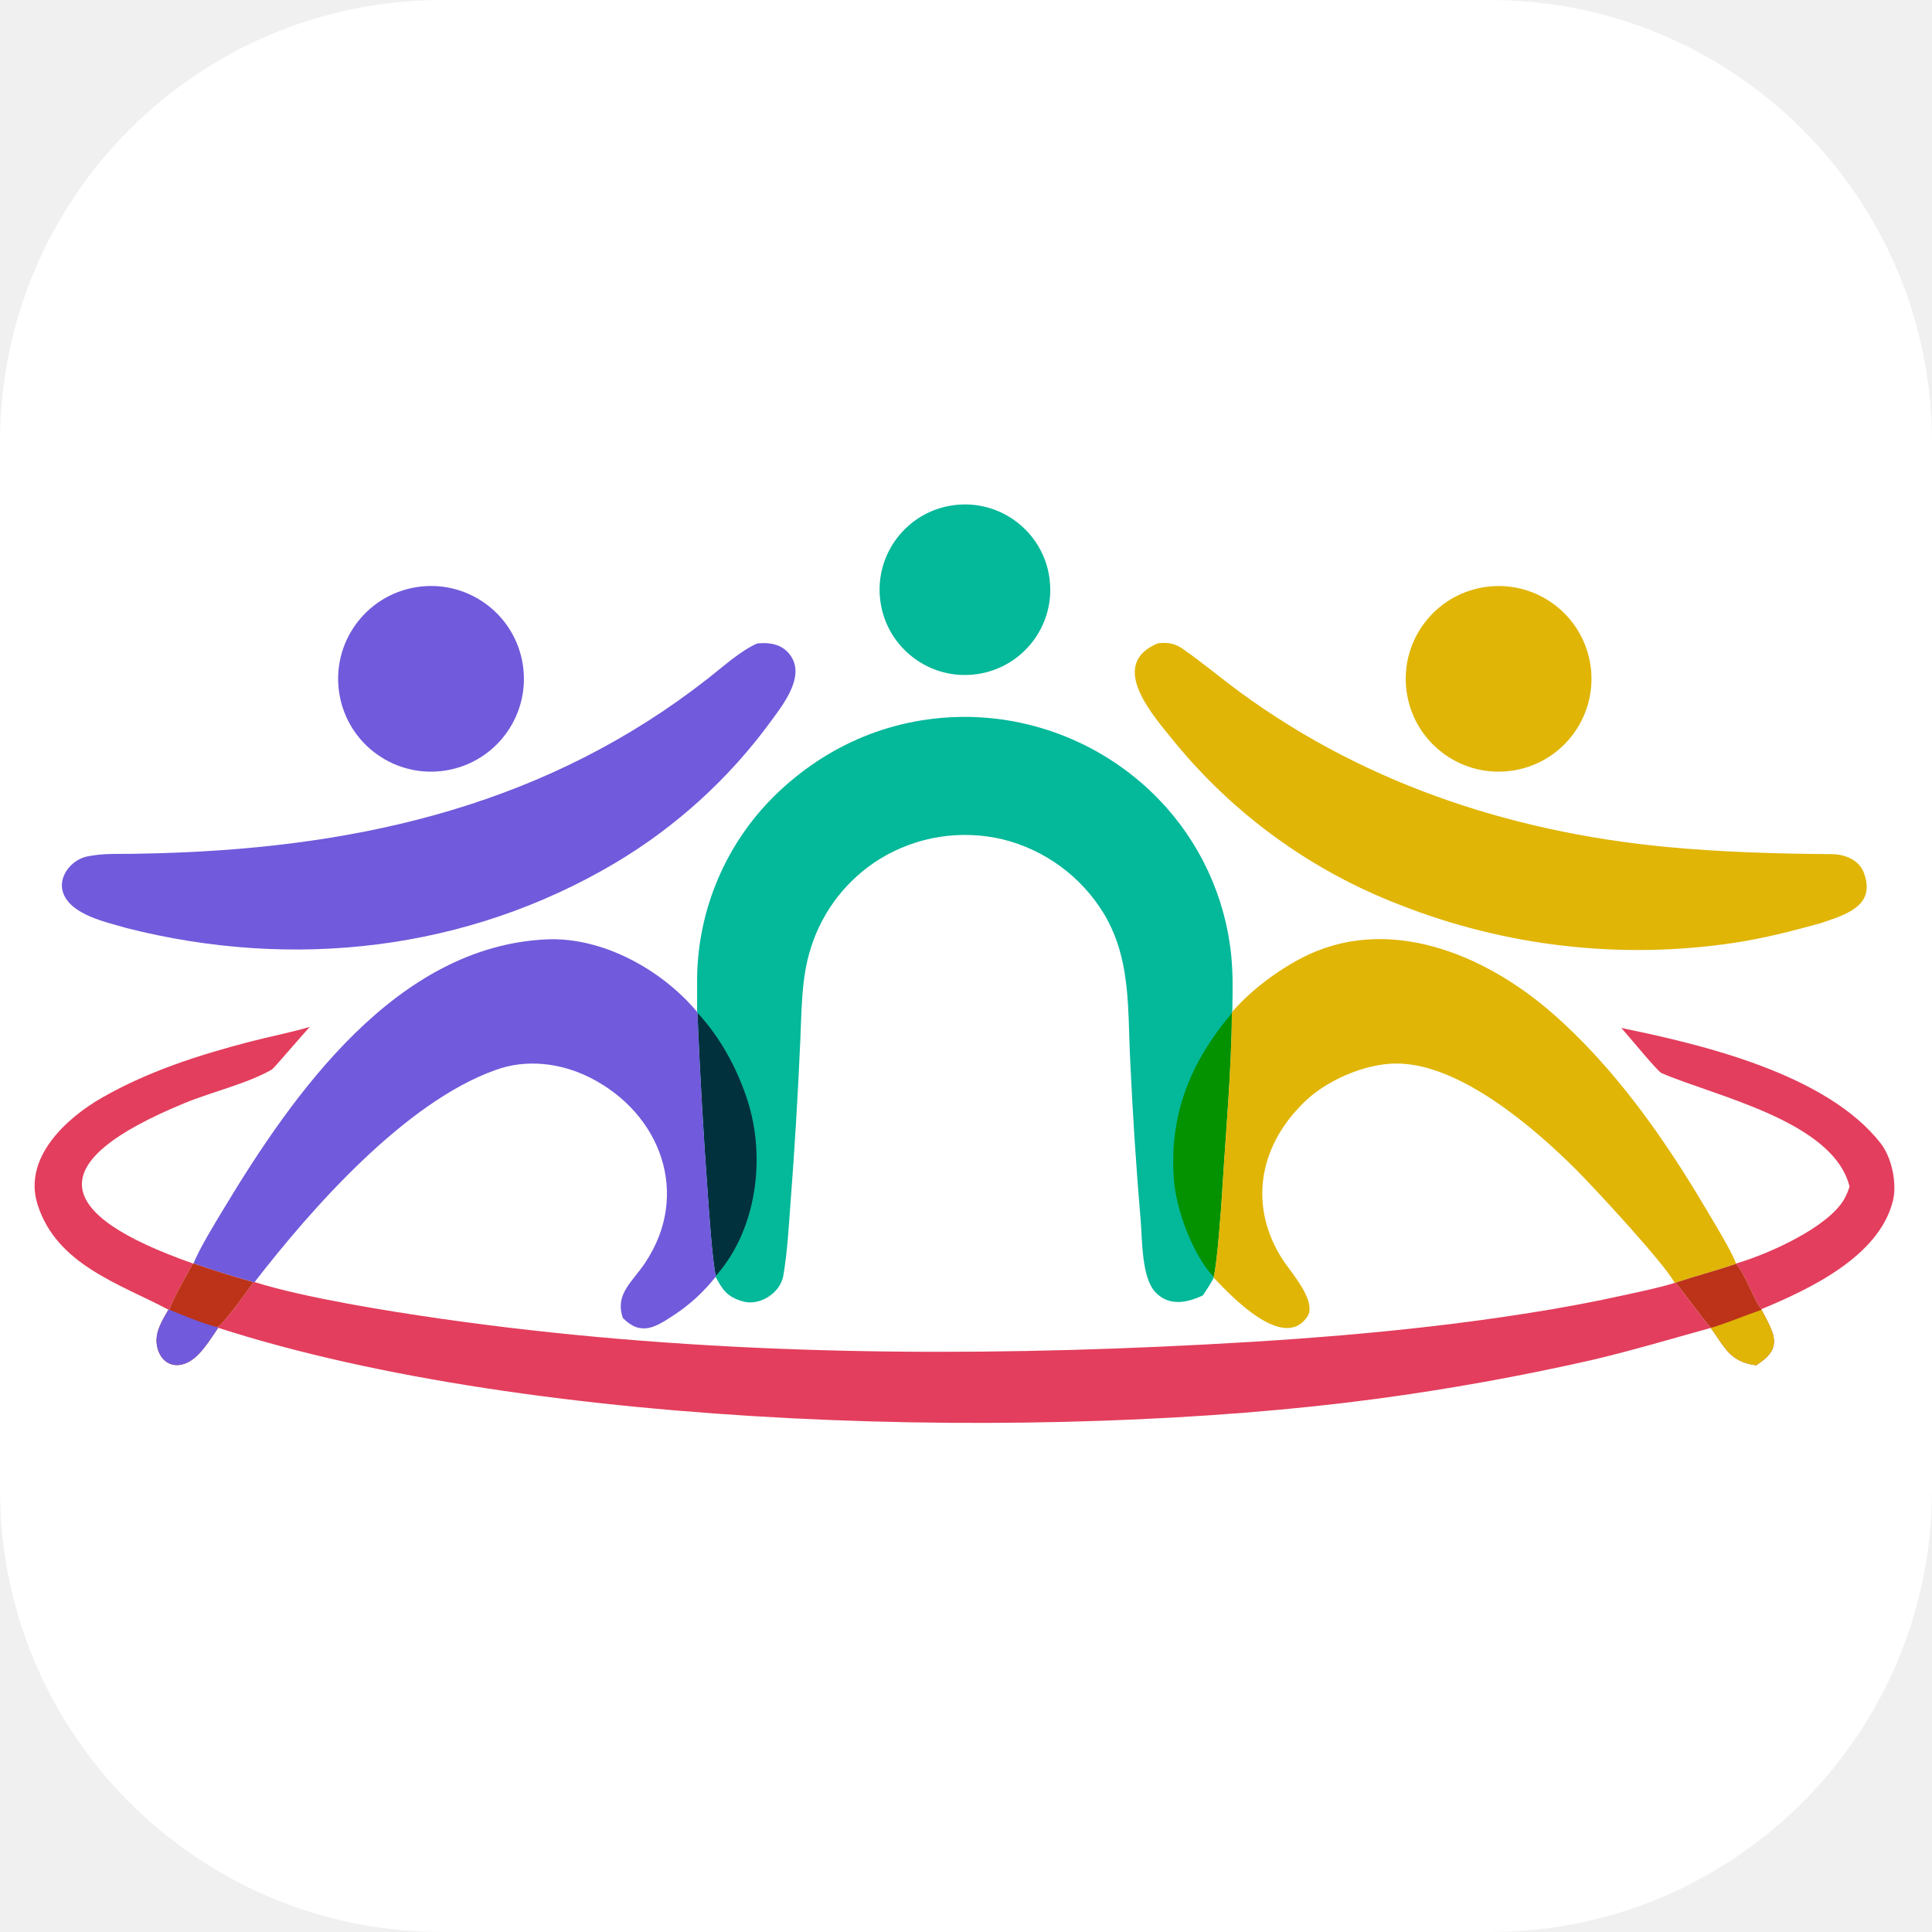
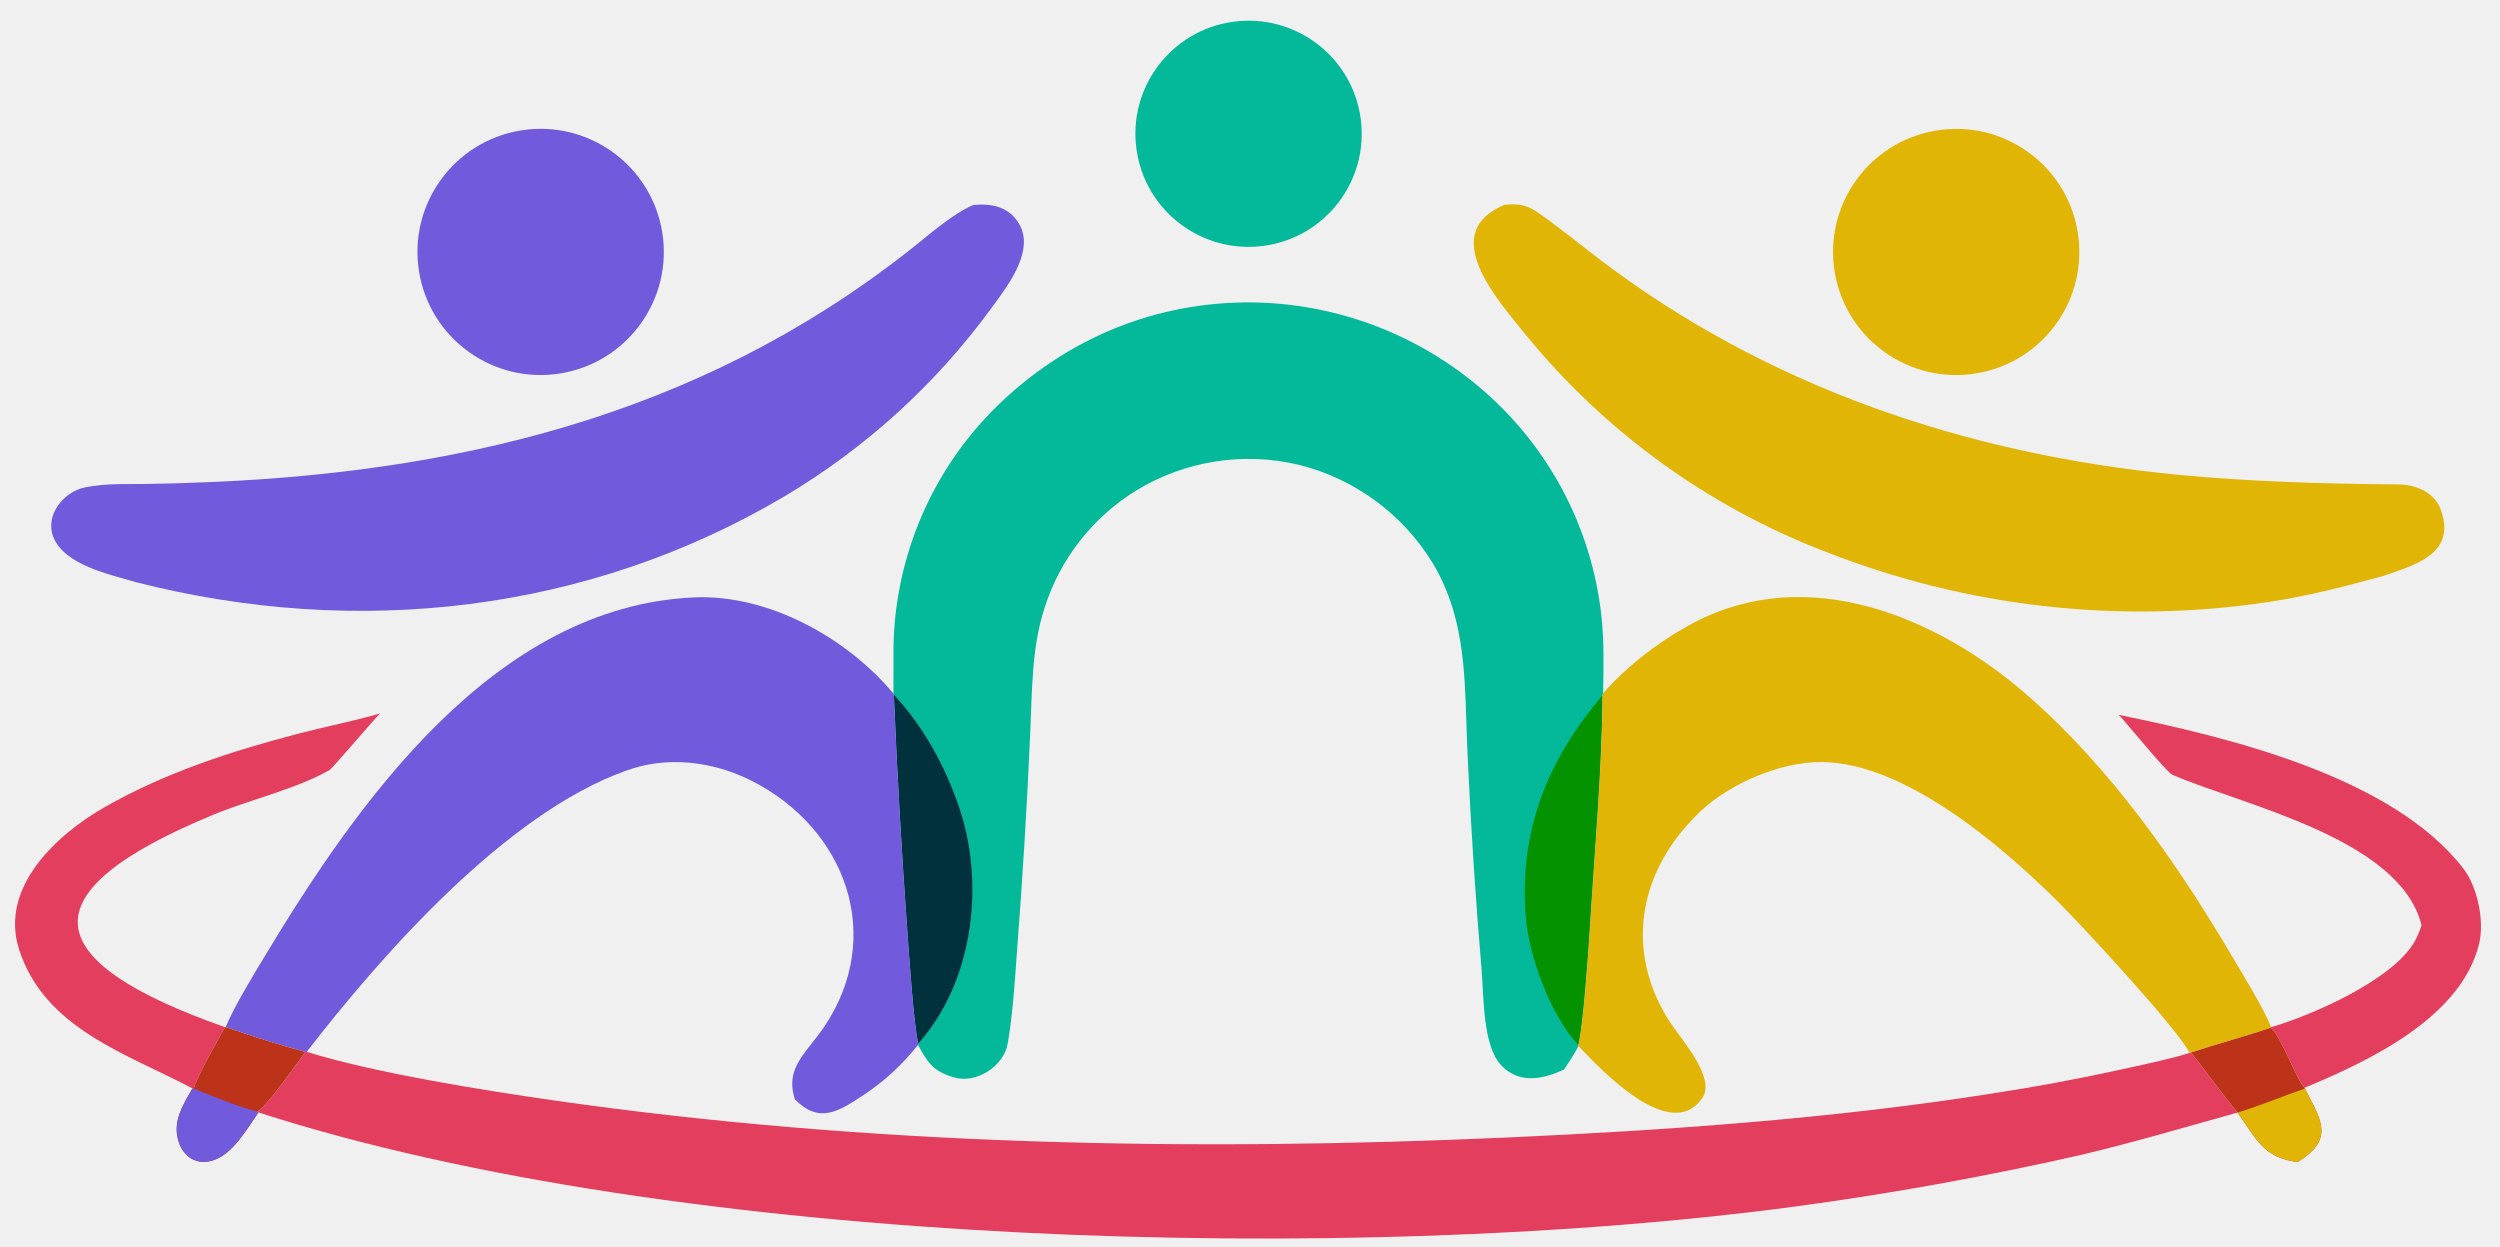
- <svg xmlns="http://www.w3.org/2000/svg" viewBox="178 -118 830 830">
-   <rect x="178" y="-118" width="830" height="830" rx="190" fill="#FFFFFF" />
+ <svg xmlns="http://www.w3.org/2000/svg" viewBox="188 92 810 404" width="810" height="404">
  <path fill="#04B89A" transform="scale(0.925 0.92437)" d="M516.207 326.238C516.172 331.705 516.166 337.172 516.191 342.639L516.345 343.042C517.51 371.177 519.119 399.292 521.172 427.376C521.711 434.856 523.335 459.029 524.896 465.241L524.792 465.784C528.214 472.032 530.037 474.962 537.319 477.145C545.241 479.52 554.856 473.243 556.222 465.298C558.099 454.386 558.724 442.879 559.549 431.84C561.475 406.792 562.989 381.714 564.09 356.616C564.809 341.765 564.5 326.788 569.119 312.596C574.53 295.54 585.861 280.98 601.066 271.544C618.169 261.053 638.74 257.787 658.253 262.464C677.732 267.332 694.519 279.657 705 296.782C715.685 314.425 716.279 333.543 716.893 353.274C717.017 357.246 717.141 361.244 717.349 365.259C718.486 390.071 720.107 414.858 722.212 439.607C723.003 448.893 722.599 466.058 729.04 472.894C735.298 479.536 743.576 477.911 751.102 474.39C753.06 471.465 754.459 469.293 756.156 466.196L756.094 465.816C757.691 459.89 759.608 433.496 760.036 426.331C761.644 399.419 764.361 370.114 764.557 343.206L764.763 342.554C764.776 341.744 764.79 340.94 764.804 340.141L764.804 340.126C764.943 332.05 765.073 324.474 764.255 316.302C761.481 289.01 749.597 263.447 730.52 243.734C707.295 219.775 675.499 206.031 642.136 205.528C607.792 205.16 576.526 218.282 552.097 242.231C529.633 264.479 516.754 294.626 516.207 326.238Z" />
  <path fill="#059201" transform="scale(0.925 0.92437)" d="M737.622 420.45C738.674 434.658 746.339 455.423 756.094 465.816C757.691 459.89 759.608 433.496 760.036 426.331C761.644 399.419 764.361 370.114 764.557 343.206C745.377 365.875 735.386 390.252 737.622 420.45Z" />
  <path fill="#01313D" transform="scale(0.925 0.92437)" d="M539.498 383.433C534.383 367.851 526.418 353.845 516.345 343.042C517.51 371.177 519.119 399.292 521.172 427.376C521.711 434.856 523.335 459.029 524.896 465.241C524.967 465.181 525.038 465.121 525.11 465.061C544.098 443.547 548.156 409.81 539.498 383.433Z" />
  <path fill="#E33E5D" transform="scale(0.925 0.92437)" d="M310.675 468.201L310.184 468.247C307.787 471.543 296.008 488.31 293.31 489.103L293.774 489.437C441.05 537.043 678.358 543.026 831.694 522.467C865.461 517.932 899.007 511.875 932.228 504.314C951.497 499.732 968.21 494.696 987.004 489.497C981.788 483.284 975.995 475.098 970.685 468.446L970.2 468.558C965.395 470.234 954.108 472.672 948.67 473.863C932.671 477.424 916.556 480.445 900.353 482.919C845.201 491.597 787.67 495.675 731.897 498.197C620.506 503.232 507.374 501.067 396.887 485.183C372.63 481.695 334.08 475.545 310.675 468.201Z" />
  <path fill="#715ADB" transform="scale(0.925 0.92437)" d="M296.138 434.439C291.94 441.414 285.329 452.181 282.3 459.508C291.491 462.742 300.791 465.656 310.184 468.247L310.675 468.201C337.113 433.988 380.507 384.657 422.42 369.697C436.897 364.319 453.087 366.375 466.637 373.261C499.445 389.935 513.286 427.479 492.059 459.246C490.645 461.362 489.134 463.273 487.692 465.097C482.872 471.192 478.818 476.32 481.703 484.893C490.291 493.556 497.021 489.095 505.822 483.261L505.935 483.186C513.209 478.366 519.346 472.595 524.792 465.784L524.896 465.241C523.335 459.029 521.711 434.856 521.172 427.376C519.119 399.292 517.51 371.177 516.345 343.042L516.191 342.639C499.854 323.04 472.251 307.728 446.243 308.925C376.635 312.128 328.745 380.249 296.138 434.439Z" />
  <path fill="#E0B505" transform="scale(0.925 0.92437)" d="M796.769 317.685C785.242 323.725 773.272 332.742 764.763 342.554L764.557 343.206C764.361 370.114 761.644 399.419 760.036 426.331C759.608 433.496 757.691 459.89 756.094 465.816L756.156 466.196L756.371 466.423L756.372 466.424C764.524 475.023 788.564 500.378 799.535 484.374C803.488 478.608 795.922 468.393 790.964 461.699C789.794 460.119 788.769 458.735 788.075 457.652C772.475 433.303 776.92 406.108 796.882 385.86C807.296 374.833 826.202 366.516 841.334 366.624C870.479 366.834 904.574 396.099 924.412 415.903C932.561 424.038 965.889 460.021 970.2 468.558L970.685 468.446C979.859 465.382 989.232 462.96 998.728 459.711L998.743 459.555C996.335 453.276 988.941 441.317 985.288 435.089C965.67 401.756 942.291 368.348 912.975 342.873C881.584 315.594 836.478 296.88 796.769 317.685Z" />
  <path fill="#E0B505" transform="scale(0.925 0.92437)" d="M741.336 173.639C737.567 171.161 734.462 170.842 730.146 171.344C708.037 180.636 725.484 201.97 735.848 214.643L735.85 214.645C736.373 215.285 736.878 215.902 737.359 216.495C765.089 250.633 801.265 276.925 842.296 292.763C891.749 312.309 945.493 318.427 998.074 310.495C1012.44 308.251 1024.01 305.243 1037.97 301.415C1038.6 301.196 1039.25 300.977 1039.9 300.757C1050.72 297.075 1063.17 292.838 1058.34 278.695C1056.48 272.394 1049.69 269.384 1043.44 269.33C1017.65 269.108 991.432 268.383 965.864 265.914C892.204 258.801 822.004 235.177 762.891 189.944C755.854 184.558 748.629 178.636 741.336 173.639Z" />
  <path fill="#715ADB" transform="scale(0.925 0.92437)" d="M560.14 177.897C556.591 171.984 550.733 170.811 544.31 171.354C539.653 173.061 532.186 178.787 528.174 182.097C455.214 242.293 370.206 264.496 277.165 268.494C269.462 268.831 261.754 269.056 254.044 269.167C252.526 269.186 251.077 269.186 249.67 269.186C244.112 269.187 239.196 269.187 233.171 270.334C225.488 271.797 218.933 280.13 221.904 287.696C225.793 297.597 241.581 300.845 251.068 303.635C328.305 323.308 409.174 314.336 478.18 273.407C506.421 256.58 530.976 234.228 550.377 207.69C550.705 207.239 551.05 206.77 551.407 206.285C557.008 198.669 565.597 186.989 560.14 177.897Z" />
  <path fill="#715ADB" transform="scale(0.925 0.92437)" d="M435.188 180.851C431.337 157.371 409.204 141.441 385.717 145.245C362.164 149.06 346.18 171.268 350.041 194.813C353.902 218.358 376.141 234.299 399.679 230.392C423.151 226.496 439.038 204.331 435.188 180.851Z" />
  <path fill="#E0B505" transform="scale(0.925 0.92437)" d="M930.957 180.566C926.941 157.101 904.674 141.328 881.206 145.322C857.707 149.321 841.907 171.624 845.929 195.12C849.951 218.615 872.269 234.394 895.76 230.35C919.221 226.311 934.973 204.03 930.957 180.566Z" />
  <path fill="#04B89A" transform="scale(0.925 0.92437)" d="M679.848 141.046C676.878 119.349 656.874 104.172 635.179 107.157C613.504 110.138 598.345 130.12 601.312 151.797C604.28 173.474 624.252 188.646 645.931 185.693C667.63 182.736 682.819 162.743 679.848 141.046Z" />
  <path fill="#E33E5D" transform="scale(0.925 0.92437)" d="M1066.01 403.877C1040.98 371.482 982.886 357.78 945.411 350.099C948.351 353.216 962.18 370.242 964.128 371.084C989.086 381.867 1043.88 393.376 1051.43 423.791C1050.85 425.765 1050.05 427.669 1049.06 429.468C1041.55 442.878 1013.24 455.368 998.743 459.555L998.728 459.711C1002.71 463.741 1007.87 478.494 1010.52 480.785C1032.84 471.467 1065.05 456.427 1071.55 430.537C1073.58 422.466 1071.08 410.435 1066.01 403.877Z" />
  <path fill="#E33E5D" transform="scale(0.925 0.92437)" d="M209.933 432.333C218.872 460.173 248.033 469.005 270.656 481.032L271.122 481.066C271.835 477.668 280.002 463.13 282.053 459.562C216.936 436.629 211.084 412.651 278.255 384.976C290.976 379.734 307.326 375.981 318.733 369.389C319.658 368.854 333.71 352.259 336.383 349.585C327 352.342 317.573 354.112 308.002 356.616C284.424 362.776 261.258 370.266 240.021 382.374C223.097 392.023 202.94 410.556 209.933 432.333Z" />
  <path fill="#BC3319" transform="scale(0.925 0.92437)" d="M1010.52 480.785C1007.87 478.494 1002.71 463.741 998.728 459.711C989.232 462.96 979.859 465.382 970.685 468.446C975.995 475.098 981.788 483.284 987.004 489.497C993.724 498.882 995.901 505.185 1008.02 506.857C1020.11 499.305 1016.93 493.245 1011.75 483.364L1011.75 483.357L1011.74 483.34C1011.35 482.61 1010.96 481.858 1010.56 481.084L1010.52 480.785Z" />
  <path fill="#E0B505" transform="scale(0.925 0.92437)" d="M1010.56 481.084C1002.75 483.74 994.832 487.161 987.004 489.497C993.724 498.882 995.901 505.185 1008.02 506.857C1020.11 499.305 1016.93 493.245 1011.75 483.364L1011.75 483.357L1011.74 483.34C1011.35 482.61 1010.96 481.858 1010.56 481.084Z" />
  <path fill="#BC3319" transform="scale(0.925 0.92437)" d="M310.184 468.247C300.791 465.656 291.491 462.742 282.3 459.508L282.053 459.562C280.002 463.13 271.835 477.668 271.122 481.066L270.656 481.032C270.446 481.399 270.234 481.766 270.022 482.133C267.019 487.335 263.923 492.698 265.594 498.941C267.19 504.905 272.028 508.201 278.054 506.182C284.902 503.888 289.7 495.235 293.774 489.437L293.31 489.103C296.008 488.31 307.787 471.543 310.184 468.247Z" />
  <path fill="#715ADB" transform="scale(0.925 0.92437)" d="M293.31 489.103C286.836 487.615 277.424 483.609 271.122 481.066L270.656 481.032C270.446 481.399 270.234 481.766 270.022 482.133C267.019 487.335 263.923 492.698 265.594 498.941C267.19 504.905 272.028 508.201 278.054 506.182C284.902 503.888 289.7 495.235 293.774 489.437L293.31 489.103Z" />
</svg>
